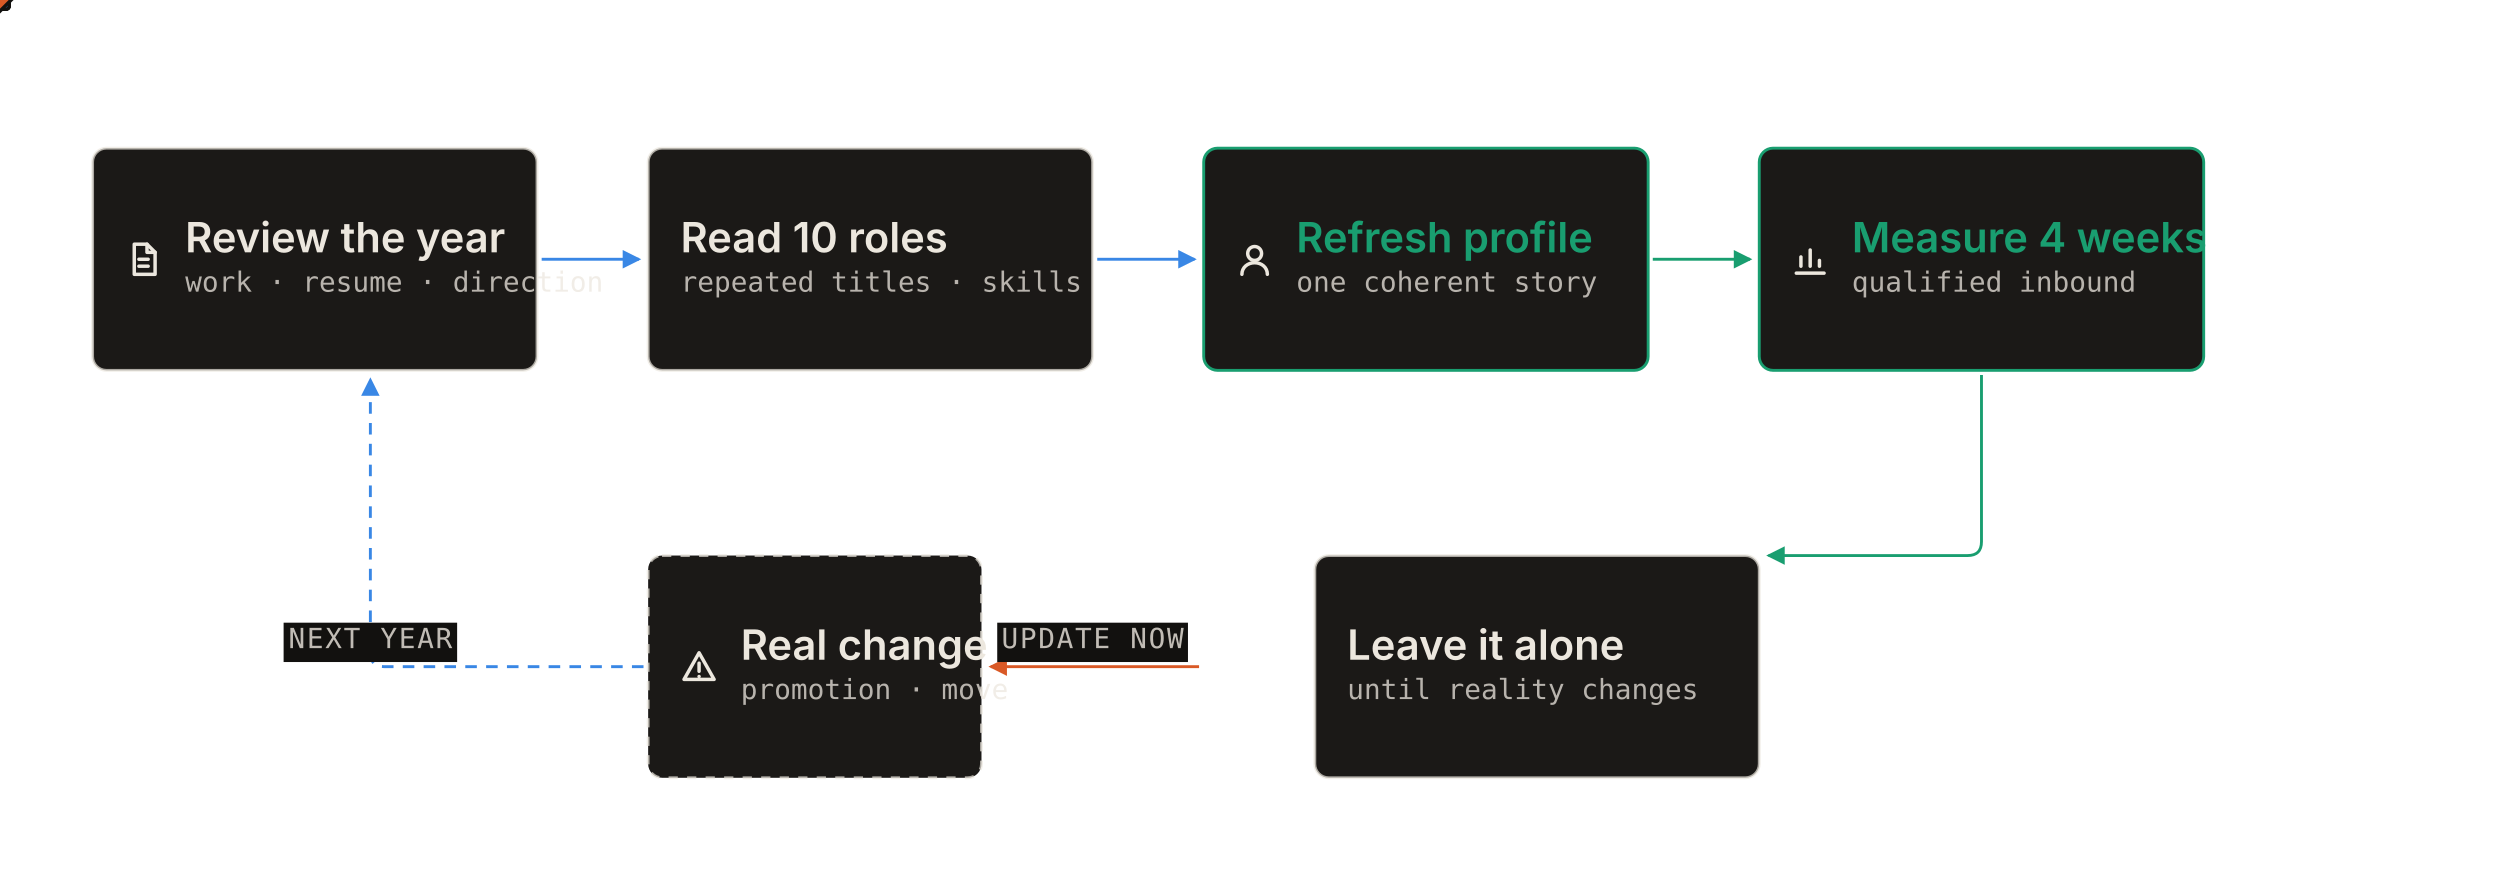
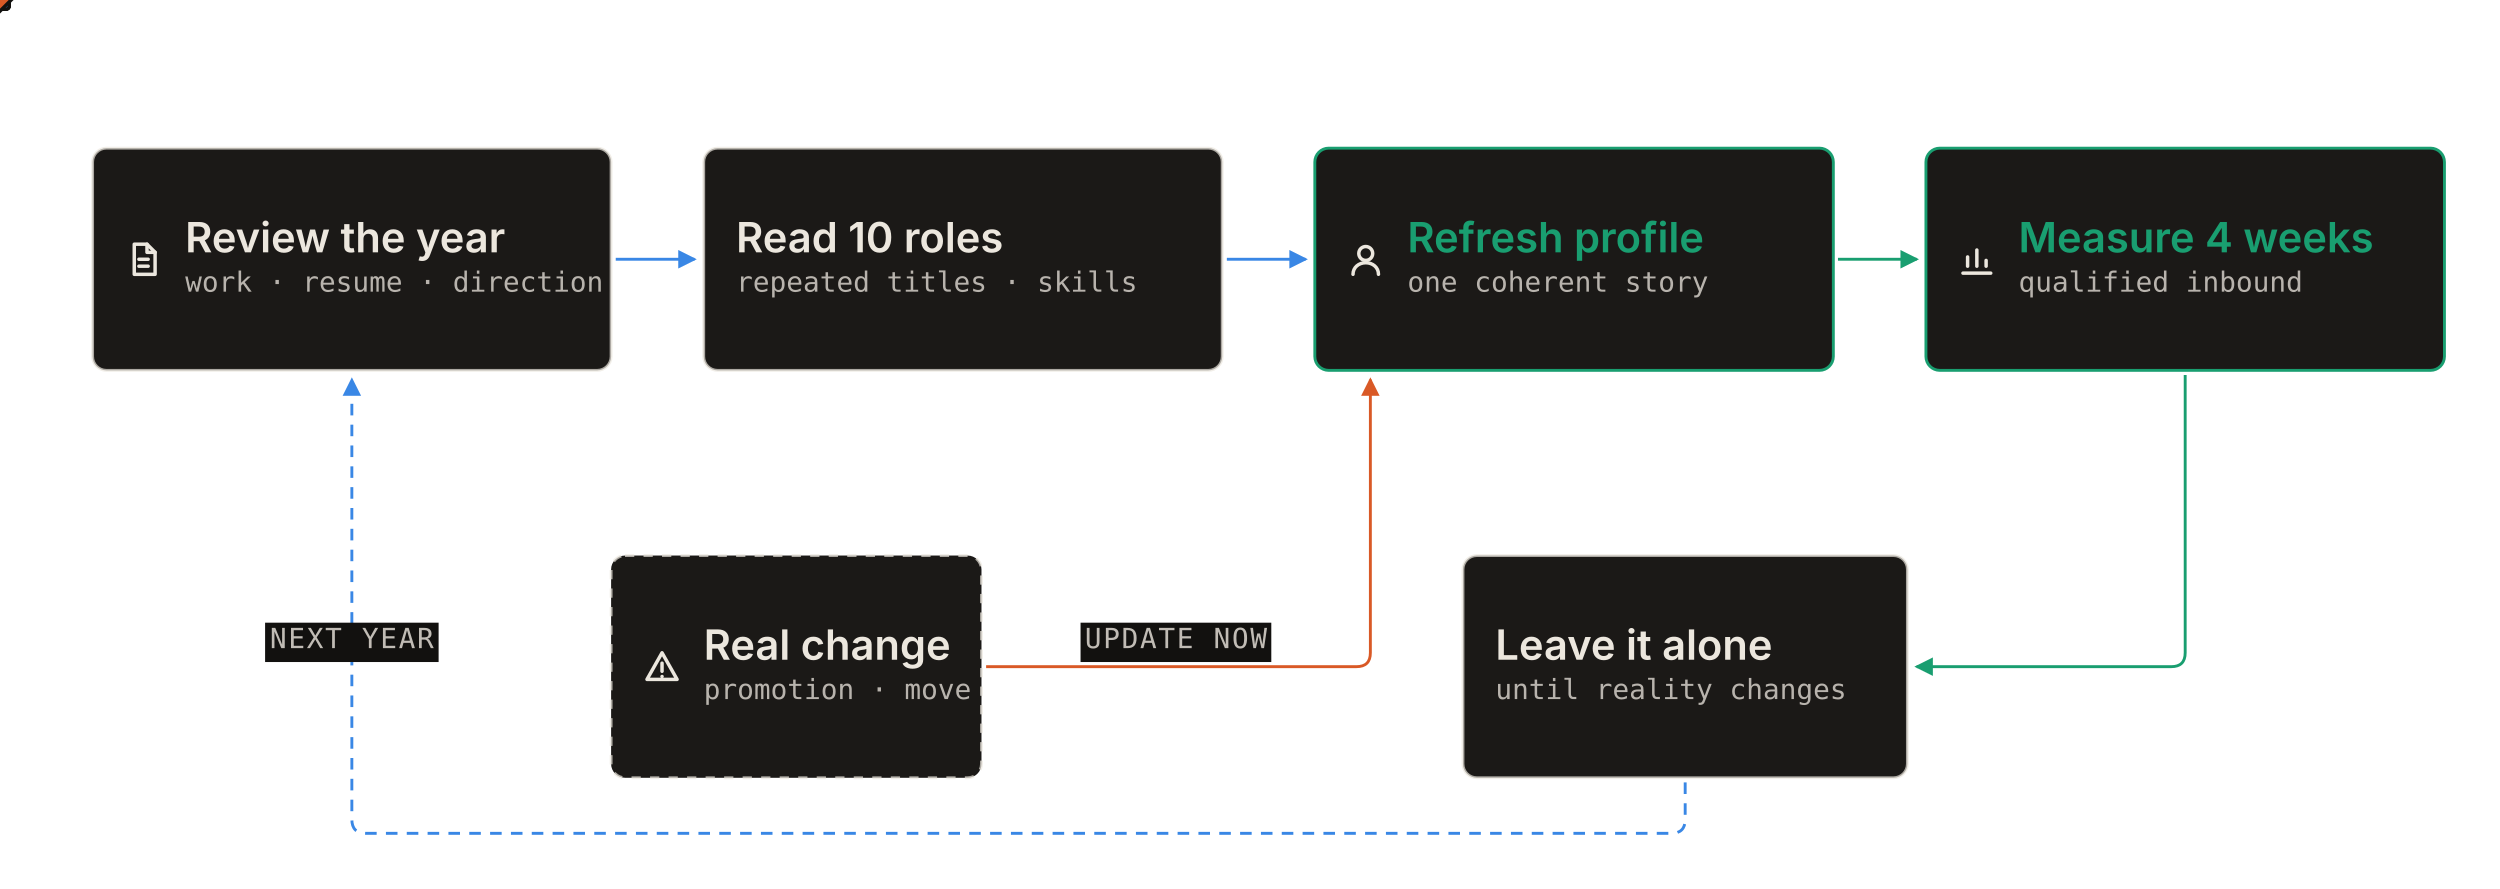
<svg xmlns="http://www.w3.org/2000/svg" viewBox="0 0 1080 384" width="1080" height="384" color="#ece7de" font-family="ui-sans-serif, system-ui, -apple-system, 'Segoe UI', Inter, Helvetica, Arial, sans-serif" role="img" aria-label="An annual LinkedIn maintenance loop. Review accomplishments, sample ten relevant job descriptions, refresh the profile, measure qualified inbound for four weeks, then leave it alone until next year. A promotion, new scope, relocation or target change takes a shorter path directly back to the profile refresh.">
  <style>text{user-select:none}</style>
  <g transform="translate(0,0)">
    <defs>
      <marker id="lal-head" markerWidth="8" markerHeight="8" refX="7" refY="4" orient="auto-start-reverse" markerUnits="userSpaceOnUse">
        <path d="M0,0 L8,4 L0,8 z" fill="currentColor" />
      </marker>
      <marker id="lal-head-accent" markerWidth="8" markerHeight="8" refX="7" refY="4" orient="auto-start-reverse" markerUnits="userSpaceOnUse">
        <path d="M0,0 L8,4 L0,8 z" fill="#199e70" />
      </marker>
      <marker id="lal-head-request" markerWidth="8" markerHeight="8" refX="7" refY="4" orient="auto-start-reverse" markerUnits="userSpaceOnUse">
        <path d="M0,0 L8,4 L0,8 z" fill="#3987e5" />
      </marker>
      <marker id="lal-head-response" markerWidth="8" markerHeight="8" refX="7" refY="4" orient="auto-start-reverse" markerUnits="userSpaceOnUse">
        <path d="M0,0 L8,4 L0,8 z" fill="#199e70" />
      </marker>
      <marker id="lal-head-change" markerWidth="8" markerHeight="8" refX="7" refY="4" orient="auto-start-reverse" markerUnits="userSpaceOnUse">
        <path d="M0,0 L8,4 L0,8 z" fill="#d95926" />
      </marker>
    </defs>
    <g data-uipack="node">
-       <rect x="40" y="64" width="192" height="96" rx="6" fill="#1b1917" stroke="currentColor" stroke-opacity="0.7" stroke-width="1.25" />
+       <rect x="40" y="64" width="224" height="96" rx="6" fill="#1b1917" stroke="currentColor" stroke-opacity="0.7" stroke-width="1.25" />
      <g transform="translate(54, 104)" fill="none" stroke="currentColor" stroke-width="1.5" stroke-linecap="round" stroke-linejoin="round">
        <path d="M4 1.5h5.5L13 5v9.5H4z" />
        <path d="M9.5 1.5V5H13M6 8h4M6 11h4" />
      </g>
      <text x="80" y="109" text-anchor="start" font-size="18" font-weight="600" fill="currentColor">Review the year</text>
      <text x="80" y="126" text-anchor="start" font-size="12" font-family="ui-monospace, SFMono-Regular, Menlo, Consolas, monospace" fill="currentColor" fill-opacity="0.75">work · resume · direction</text>
    </g>
-     <path data-uipack="connector" data-kind="request" d="M234,112 L276,112" fill="none" stroke="#3987e5" stroke-opacity="1" stroke-width="1.25" marker-end="url(#lal-head-request)" />
+     <path data-uipack="connector" data-kind="request" d="M266,112 L300,112" fill="none" stroke="#3987e5" stroke-opacity="1" stroke-width="1.25" marker-end="url(#lal-head-request)" />
    <g data-uipack="packet" data-kind="request">
      <rect x="-4" y="-4" width="8" height="8" rx="1.5" fill="#3987e5" stroke="#12110f" stroke-width="1.5" />
-       <animateMotion dur="1.4s" begin="0s" repeatCount="indefinite" path="M234,112 L268,112" calcMode="linear" />
+       <animateMotion dur="1.4s" begin="0s" repeatCount="indefinite" path="M266,112 L292,112" calcMode="linear" />
    </g>
    <g data-uipack="node">
-       <rect x="280" y="64" width="192" height="96" rx="6" fill="#1b1917" stroke="currentColor" stroke-opacity="0.7" stroke-width="1.25" />
-       <text x="294" y="109" text-anchor="start" font-size="18" font-weight="600" fill="currentColor">Read 10 roles</text>
-       <text x="294" y="126" text-anchor="start" font-size="12" font-family="ui-monospace, SFMono-Regular, Menlo, Consolas, monospace" fill="currentColor" fill-opacity="0.75">repeated titles · skills</text>
+       <rect x="304" y="64" width="224" height="96" rx="6" fill="#1b1917" stroke="currentColor" stroke-opacity="0.7" stroke-width="1.25" />
+       <text x="318" y="109" text-anchor="start" font-size="18" font-weight="600" fill="currentColor">Read 10 roles</text>
+       <text x="318" y="126" text-anchor="start" font-size="12" font-family="ui-monospace, SFMono-Regular, Menlo, Consolas, monospace" fill="currentColor" fill-opacity="0.75">repeated titles · skills</text>
    </g>
-     <path data-uipack="connector" data-kind="request" d="M474,112 L516,112" fill="none" stroke="#3987e5" stroke-opacity="1" stroke-width="1.25" marker-end="url(#lal-head-request)" />
+     <path data-uipack="connector" data-kind="request" d="M530,112 L564,112" fill="none" stroke="#3987e5" stroke-opacity="1" stroke-width="1.25" marker-end="url(#lal-head-request)" />
    <g data-uipack="packet" data-kind="request">
      <rect x="-4" y="-4" width="8" height="8" rx="1.5" fill="#3987e5" stroke="#12110f" stroke-width="1.5" />
-       <animateMotion dur="1.4s" begin="-0.4s" repeatCount="indefinite" path="M474,112 L508,112" calcMode="linear" />
+       <animateMotion dur="1.4s" begin="-0.4s" repeatCount="indefinite" path="M530,112 L556,112" calcMode="linear" />
    </g>
    <g data-uipack="node">
-       <rect x="520" y="64" width="192" height="96" rx="6" fill="#1b1917" stroke="#199e70" stroke-opacity="1" stroke-width="1.25" />
-       <g transform="translate(534, 104)" fill="none" stroke="currentColor" stroke-width="1.5" stroke-linecap="round" stroke-linejoin="round">
+       <rect x="568" y="64" width="224" height="96" rx="6" fill="#1b1917" stroke="#199e70" stroke-opacity="1" stroke-width="1.25" />
+       <g transform="translate(582, 104)" fill="none" stroke="currentColor" stroke-width="1.5" stroke-linecap="round" stroke-linejoin="round">
        <circle cx="8" cy="5.5" r="3" />
        <path d="M2.5 14.5c0-3 2.5-5 5.5-5s5.5 2 5.5 5" />
      </g>
-       <text x="560" y="109" text-anchor="start" font-size="18" font-weight="600" fill="#199e70">Refresh profile</text>
-       <text x="560" y="126" text-anchor="start" font-size="12" font-family="ui-monospace, SFMono-Regular, Menlo, Consolas, monospace" fill="currentColor" fill-opacity="0.75">one coherent story</text>
+       <text x="608" y="109" text-anchor="start" font-size="18" font-weight="600" fill="#199e70">Refresh profile</text>
+       <text x="608" y="126" text-anchor="start" font-size="12" font-family="ui-monospace, SFMono-Regular, Menlo, Consolas, monospace" fill="currentColor" fill-opacity="0.75">one coherent story</text>
    </g>
-     <path data-uipack="connector" data-kind="response" d="M714,112 L756,112" fill="none" stroke="#199e70" stroke-opacity="1" stroke-width="1.25" marker-end="url(#lal-head-response)" />
+     <path data-uipack="connector" data-kind="response" d="M794,112 L828,112" fill="none" stroke="#199e70" stroke-opacity="1" stroke-width="1.25" marker-end="url(#lal-head-response)" />
    <g data-uipack="packet" data-kind="response">
      <circle cx="0" cy="0" r="4" fill="#199e70" stroke="#12110f" stroke-width="1.5" />
-       <animateMotion dur="1.4s" begin="-0.8s" repeatCount="indefinite" path="M714,112 L748,112" calcMode="linear" />
+       <animateMotion dur="1.4s" begin="-0.8s" repeatCount="indefinite" path="M794,112 L820,112" calcMode="linear" />
    </g>
    <g data-uipack="node">
-       <rect x="760" y="64" width="192" height="96" rx="6" fill="#1b1917" stroke="#199e70" stroke-opacity="1" stroke-width="1.25" />
-       <g transform="translate(774, 104)" fill="none" stroke="currentColor" stroke-width="1.5" stroke-linecap="round" stroke-linejoin="round">
+       <rect x="832" y="64" width="224" height="96" rx="6" fill="#1b1917" stroke="#199e70" stroke-opacity="1" stroke-width="1.25" />
+       <g transform="translate(846, 104)" fill="none" stroke="currentColor" stroke-width="1.5" stroke-linecap="round" stroke-linejoin="round">
        <path d="M2 14h12M4 11V7M8 11V4M12 11V8.5" />
      </g>
-       <text x="800" y="109" text-anchor="start" font-size="18" font-weight="600" fill="#199e70">Measure 4 weeks</text>
-       <text x="800" y="126" text-anchor="start" font-size="12" font-family="ui-monospace, SFMono-Regular, Menlo, Consolas, monospace" fill="currentColor" fill-opacity="0.75">qualified inbound</text>
+       <text x="872" y="109" text-anchor="start" font-size="18" font-weight="600" fill="#199e70">Measure 4 weeks</text>
+       <text x="872" y="126" text-anchor="start" font-size="12" font-family="ui-monospace, SFMono-Regular, Menlo, Consolas, monospace" fill="currentColor" fill-opacity="0.75">qualified inbound</text>
    </g>
-     <path data-uipack="connector" data-kind="response" d="M856,162 L856,234 Q856,240 850,240 L764,240" fill="none" stroke="#199e70" stroke-opacity="1" stroke-width="1.25" marker-end="url(#lal-head-response)" />
+     <path data-uipack="connector" data-kind="response" d="M944,162 L944,282 Q944,288 938,288 L828,288" fill="none" stroke="#199e70" stroke-opacity="1" stroke-width="1.25" marker-end="url(#lal-head-response)" />
    <g data-uipack="packet" data-kind="response">
      <circle cx="0" cy="0" r="4" fill="#199e70" stroke="#12110f" stroke-width="1.5" />
-       <animateMotion dur="1.8s" begin="-1.1s" repeatCount="indefinite" path="M856,162 L856,234 Q856,240 850,240 L772,240" calcMode="linear" />
+       <animateMotion dur="1.8s" begin="-1.1s" repeatCount="indefinite" path="M944,162 L944,282 Q944,288 938,288 L836,288" calcMode="linear" />
    </g>
    <g data-uipack="node">
-       <rect x="568" y="240" width="192" height="96" rx="6" fill="#1b1917" stroke="currentColor" stroke-opacity="0.7" stroke-width="1.25" />
-       <text x="582" y="285" text-anchor="start" font-size="18" font-weight="600" fill="currentColor">Leave it alone</text>
-       <text x="582" y="302" text-anchor="start" font-size="12" font-family="ui-monospace, SFMono-Regular, Menlo, Consolas, monospace" fill="currentColor" fill-opacity="0.75">until reality changes</text>
+       <rect x="632" y="240" width="192" height="96" rx="6" fill="#1b1917" stroke="currentColor" stroke-opacity="0.7" stroke-width="1.25" />
+       <text x="646" y="285" text-anchor="start" font-size="18" font-weight="600" fill="currentColor">Leave it alone</text>
+       <text x="646" y="302" text-anchor="start" font-size="12" font-family="ui-monospace, SFMono-Regular, Menlo, Consolas, monospace" fill="currentColor" fill-opacity="0.75">until reality changes</text>
    </g>
-     <path data-uipack="connector" data-kind="request" d="M278,288 L166,288 Q160,288 160,282 L160,164" fill="none" stroke="#3987e5" stroke-opacity="1" stroke-width="1.25" stroke-dasharray="5 4" marker-end="url(#lal-head-request)" />
+     <path data-uipack="connector" data-kind="request" d="M728,338 L728,354 Q728,360 722,360 L158,360 Q152,360 152,354 L152,164" fill="none" stroke="#3987e5" stroke-opacity="1" stroke-width="1.25" stroke-dasharray="5 4" marker-end="url(#lal-head-request)" />
    <g data-uipack="packet" data-kind="request">
      <rect x="-4" y="-4" width="8" height="8" rx="1.5" fill="#3987e5" stroke="#12110f" stroke-width="1.5" />
-       <animateMotion dur="3.2s" begin="-1.4s" repeatCount="indefinite" path="M278,288 L166,288 Q160,288 160,282 L160,172" calcMode="linear" />
+       <animateMotion dur="3.2s" begin="-1.4s" repeatCount="indefinite" path="M728,338 L728,354 Q728,360 722,360 L158,360 Q152,360 152,354 L152,172" calcMode="linear" />
    </g>
    <g data-uipack="label">
-       <rect x="122.52" y="269" width="74.96" height="17" fill="#12110f" />
-       <text x="160" y="280" text-anchor="middle" font-size="12" font-family="ui-monospace, SFMono-Regular, Menlo, Consolas, monospace" letter-spacing=".06em" fill="currentColor" fill-opacity="0.8">NEXT YEAR</text>
+       <rect x="114.52" y="269" width="74.96" height="17" fill="#12110f" />
+       <text x="152" y="280" text-anchor="middle" font-size="12" font-family="ui-monospace, SFMono-Regular, Menlo, Consolas, monospace" letter-spacing=".06em" fill="currentColor" fill-opacity="0.8">NEXT YEAR</text>
    </g>
    <g data-uipack="node">
-       <rect x="280" y="240" width="144" height="96" rx="6" fill="#1b1917" stroke="currentColor" stroke-opacity="0.7" stroke-width="1.25" stroke-dasharray="4 4" />
-       <g transform="translate(294, 280)" fill="none" stroke="currentColor" stroke-width="1.5" stroke-linecap="round" stroke-linejoin="round">
+       <rect x="264" y="240" width="160" height="96" rx="6" fill="#1b1917" stroke="currentColor" stroke-opacity="0.7" stroke-width="1.25" stroke-dasharray="4 4" />
+       <g transform="translate(278, 280)" fill="none" stroke="currentColor" stroke-width="1.5" stroke-linecap="round" stroke-linejoin="round">
        <path d="M8 2 14.5 13.5h-13z" />
        <path d="M8 6.5v3.5M8 12.25h.01" />
      </g>
-       <text x="320" y="285" text-anchor="start" font-size="18" font-weight="600" fill="currentColor">Real change</text>
-       <text x="320" y="302" text-anchor="start" font-size="12" font-family="ui-monospace, SFMono-Regular, Menlo, Consolas, monospace" fill="currentColor" fill-opacity="0.75">promotion · move</text>
+       <text x="304" y="285" text-anchor="start" font-size="18" font-weight="600" fill="currentColor">Real change</text>
+       <text x="304" y="302" text-anchor="start" font-size="12" font-family="ui-monospace, SFMono-Regular, Menlo, Consolas, monospace" fill="currentColor" fill-opacity="0.75">promotion · move</text>
    </g>
-     <path data-uipack="connector" data-kind="change" d="M518,288 L428,288" fill="none" stroke="#d95926" stroke-opacity="1" stroke-width="1.25" marker-end="url(#lal-head-change)" />
+     <path data-uipack="connector" data-kind="change" d="M426,288 L586,288 Q592,288 592,282 L592,164" fill="none" stroke="#d95926" stroke-opacity="1" stroke-width="1.25" marker-end="url(#lal-head-change)" />
    <g data-uipack="packet" data-kind="change">
      <path d="M0,-4.8 L4.8,0 L0,4.8 L-4.8,0 Z" fill="#d95926" stroke="#12110f" stroke-width="1.5" />
-       <animateMotion dur="1.6s" begin="-0.6s" repeatCount="indefinite" path="M518,288 L436,288" calcMode="linear" />
+       <animateMotion dur="1.6s" begin="-0.6s" repeatCount="indefinite" path="M426,288 L586,288 Q592,288 592,282 L592,172" calcMode="linear" />
    </g>
    <g data-uipack="label">
-       <rect x="430.8" y="269" width="82.4" height="17" fill="#12110f" />
-       <text x="472" y="280" text-anchor="middle" font-size="12" font-family="ui-monospace, SFMono-Regular, Menlo, Consolas, monospace" letter-spacing=".06em" fill="currentColor" fill-opacity="0.8">UPDATE NOW</text>
+       <rect x="466.8" y="269" width="82.4" height="17" fill="#12110f" />
+       <text x="508" y="280" text-anchor="middle" font-size="12" font-family="ui-monospace, SFMono-Regular, Menlo, Consolas, monospace" letter-spacing=".06em" fill="currentColor" fill-opacity="0.8">UPDATE NOW</text>
    </g>
  </g>
</svg>
